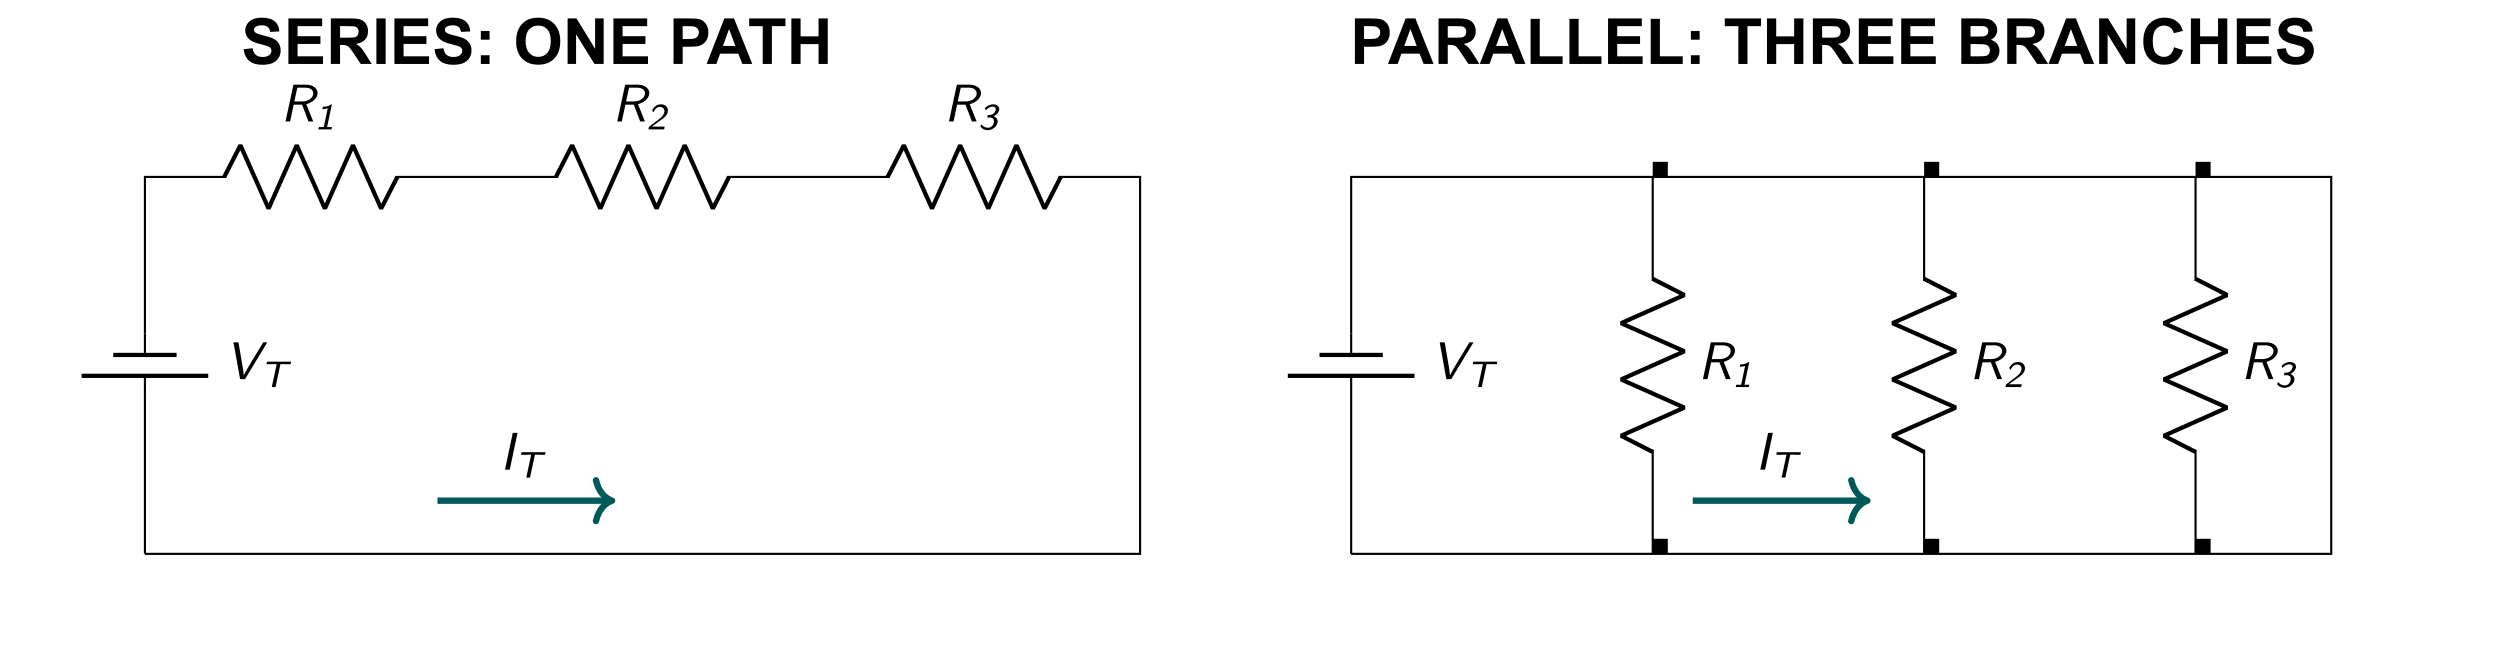
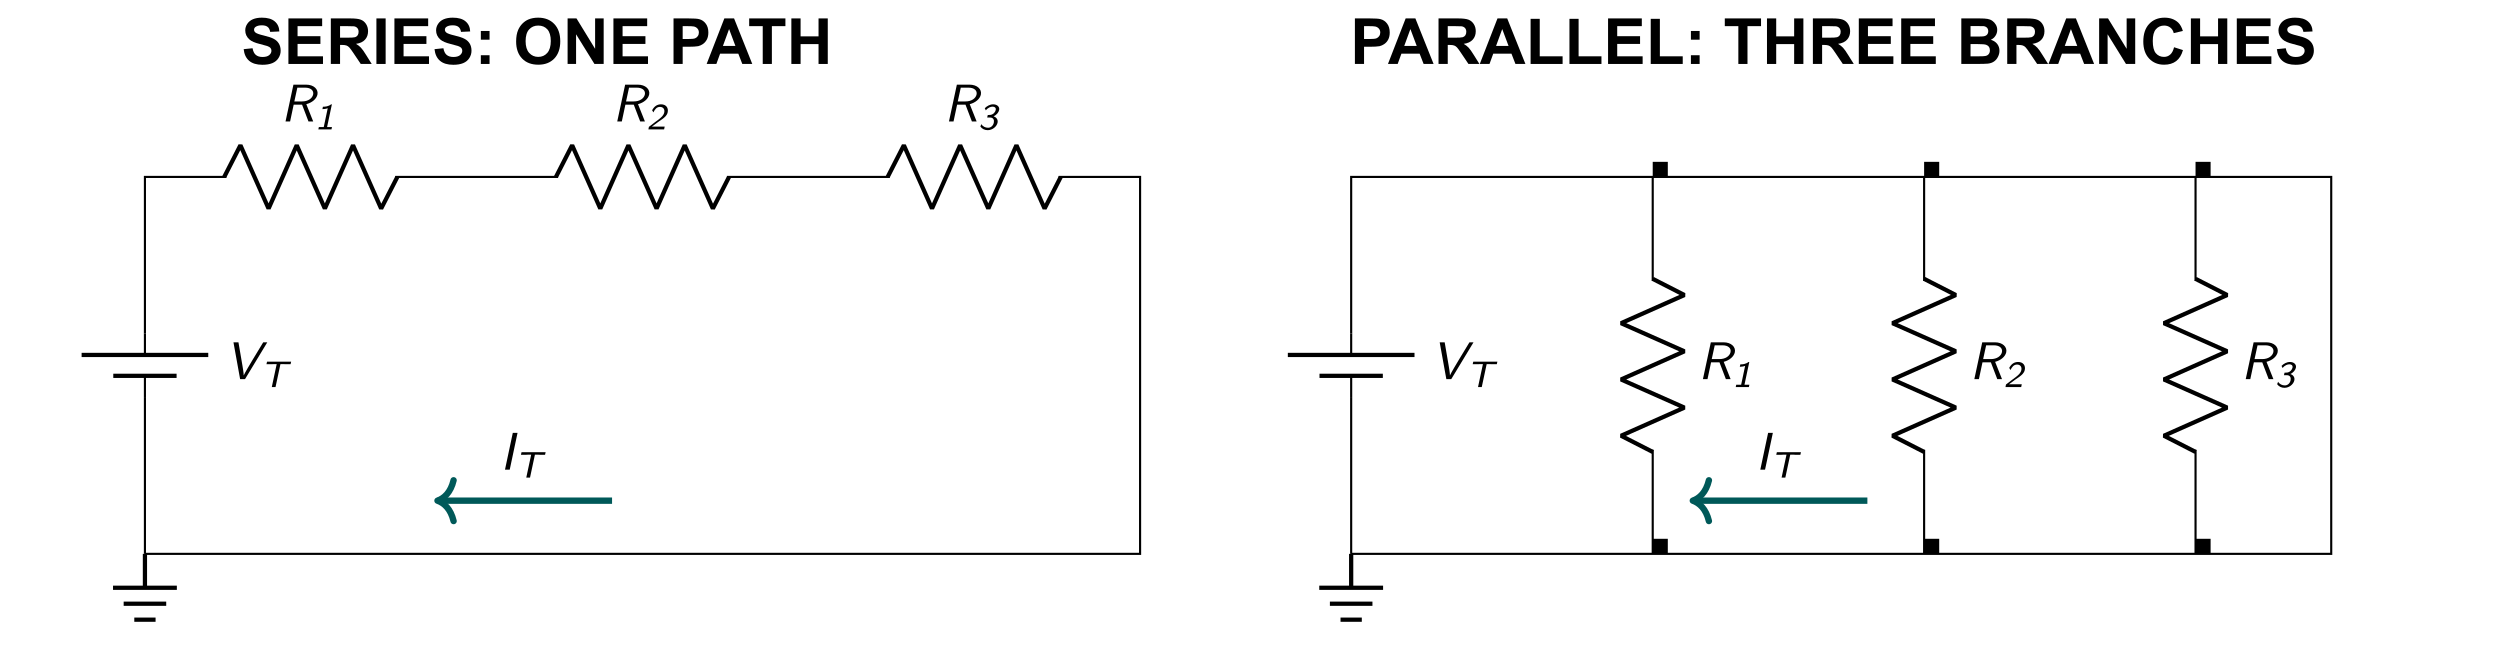
<svg xmlns="http://www.w3.org/2000/svg" xmlns:xlink="http://www.w3.org/1999/xlink" width="940" height="250" viewBox="0 0 470 125">
  <defs>
    <g>
      <g id="glyph-0-0">
        <path d="M 0.438 -2.781 L 2.109 -2.953 C 2.211 -2.379 2.414 -1.961 2.719 -1.703 C 3.031 -1.441 3.453 -1.312 3.984 -1.312 C 4.535 -1.312 4.953 -1.426 5.234 -1.656 C 5.516 -1.895 5.656 -2.172 5.656 -2.484 C 5.656 -2.691 5.598 -2.863 5.484 -3 C 5.367 -3.145 5.16 -3.27 4.859 -3.375 C 4.66 -3.445 4.203 -3.57 3.484 -3.75 C 2.555 -3.977 1.906 -4.258 1.531 -4.594 C 1 -5.062 0.734 -5.633 0.734 -6.312 C 0.734 -6.75 0.859 -7.156 1.109 -7.531 C 1.359 -7.914 1.711 -8.207 2.172 -8.406 C 2.641 -8.602 3.203 -8.703 3.859 -8.703 C 4.93 -8.703 5.738 -8.469 6.281 -8 C 6.832 -7.531 7.117 -6.898 7.141 -6.109 L 5.422 -6.031 C 5.348 -6.469 5.188 -6.781 4.938 -6.969 C 4.695 -7.164 4.332 -7.266 3.844 -7.266 C 3.344 -7.266 2.953 -7.164 2.672 -6.969 C 2.484 -6.832 2.391 -6.656 2.391 -6.438 C 2.391 -6.227 2.477 -6.051 2.656 -5.906 C 2.875 -5.727 3.398 -5.539 4.234 -5.344 C 5.078 -5.145 5.695 -4.938 6.094 -4.719 C 6.5 -4.508 6.816 -4.219 7.047 -3.844 C 7.273 -3.477 7.391 -3.023 7.391 -2.484 C 7.391 -1.992 7.254 -1.535 6.984 -1.109 C 6.711 -0.68 6.328 -0.363 5.828 -0.156 C 5.328 0.051 4.707 0.156 3.969 0.156 C 2.883 0.156 2.051 -0.094 1.469 -0.594 C 0.883 -1.094 0.539 -1.82 0.438 -2.781 Z M 0.438 -2.781 " />
      </g>
      <g id="glyph-0-1">
        <path d="M 0.875 0 L 0.875 -8.562 L 7.219 -8.562 L 7.219 -7.109 L 2.594 -7.109 L 2.594 -5.219 L 6.891 -5.219 L 6.891 -3.766 L 2.594 -3.766 L 2.594 -1.438 L 7.375 -1.438 L 7.375 0 Z M 0.875 0 " />
      </g>
      <g id="glyph-0-2">
        <path d="M 0.875 0 L 0.875 -8.562 L 4.516 -8.562 C 5.43 -8.562 6.094 -8.484 6.5 -8.328 C 6.914 -8.172 7.25 -7.895 7.5 -7.5 C 7.75 -7.113 7.875 -6.664 7.875 -6.156 C 7.875 -5.508 7.68 -4.977 7.297 -4.562 C 6.922 -4.145 6.359 -3.883 5.609 -3.781 C 5.984 -3.562 6.289 -3.32 6.531 -3.062 C 6.781 -2.801 7.109 -2.336 7.516 -1.672 L 8.562 0 L 6.5 0 L 5.25 -1.859 C 4.812 -2.523 4.508 -2.941 4.344 -3.109 C 4.176 -3.285 4 -3.406 3.812 -3.469 C 3.633 -3.539 3.348 -3.578 2.953 -3.578 L 2.609 -3.578 L 2.609 0 Z M 2.609 -4.938 L 3.875 -4.938 C 4.707 -4.938 5.227 -4.969 5.438 -5.031 C 5.645 -5.102 5.805 -5.223 5.922 -5.391 C 6.035 -5.566 6.094 -5.785 6.094 -6.047 C 6.094 -6.336 6.016 -6.57 5.859 -6.75 C 5.703 -6.926 5.488 -7.035 5.219 -7.078 C 5.07 -7.098 4.648 -7.109 3.953 -7.109 L 2.609 -7.109 Z M 2.609 -4.938 " />
      </g>
      <g id="glyph-0-3">
        <path d="M 0.812 0 L 0.812 -8.562 L 2.547 -8.562 L 2.547 0 Z M 0.812 0 " />
      </g>
      <g id="glyph-0-4">
        <path d="M 1.172 -4.562 L 1.172 -6.203 L 2.812 -6.203 L 2.812 -4.562 Z M 1.172 0 L 1.172 -1.641 L 2.812 -1.641 L 2.812 0 Z M 1.172 0 " />
      </g>
      <g id="glyph-0-5">
        <path d="M 0.516 -4.219 C 0.516 -5.094 0.645 -5.828 0.906 -6.422 C 1.102 -6.859 1.367 -7.25 1.703 -7.594 C 2.047 -7.938 2.414 -8.191 2.812 -8.359 C 3.344 -8.586 3.957 -8.703 4.656 -8.703 C 5.914 -8.703 6.922 -8.312 7.672 -7.531 C 8.43 -6.75 8.812 -5.66 8.812 -4.266 C 8.812 -2.879 8.438 -1.797 7.688 -1.016 C 6.938 -0.242 5.938 0.141 4.688 0.141 C 3.406 0.141 2.391 -0.242 1.641 -1.016 C 0.891 -1.797 0.516 -2.863 0.516 -4.219 Z M 2.297 -4.281 C 2.297 -3.312 2.52 -2.578 2.969 -2.078 C 3.414 -1.578 3.984 -1.328 4.672 -1.328 C 5.359 -1.328 5.922 -1.57 6.359 -2.062 C 6.805 -2.562 7.031 -3.312 7.031 -4.312 C 7.031 -5.289 6.816 -6.02 6.391 -6.5 C 5.961 -6.977 5.391 -7.219 4.672 -7.219 C 3.961 -7.219 3.391 -6.973 2.953 -6.484 C 2.516 -6.004 2.297 -5.27 2.297 -4.281 Z M 2.297 -4.281 " />
      </g>
      <g id="glyph-0-6">
        <path d="M 0.891 0 L 0.891 -8.562 L 2.562 -8.562 L 6.062 -2.844 L 6.062 -8.562 L 7.672 -8.562 L 7.672 0 L 5.938 0 L 2.484 -5.578 L 2.484 0 Z M 0.891 0 " />
      </g>
      <g id="glyph-0-7">
        <path d="M 0.875 0 L 0.875 -8.562 L 3.641 -8.562 C 4.691 -8.562 5.379 -8.516 5.703 -8.422 C 6.191 -8.297 6.598 -8.02 6.922 -7.594 C 7.254 -7.164 7.422 -6.609 7.422 -5.922 C 7.422 -5.398 7.328 -4.957 7.141 -4.594 C 6.953 -4.238 6.707 -3.957 6.406 -3.75 C 6.113 -3.551 5.816 -3.414 5.516 -3.344 C 5.098 -3.27 4.5 -3.234 3.719 -3.234 L 2.594 -3.234 L 2.594 0 Z M 2.594 -7.109 L 2.594 -4.688 L 3.547 -4.688 C 4.223 -4.688 4.676 -4.727 4.906 -4.812 C 5.133 -4.906 5.312 -5.047 5.438 -5.234 C 5.57 -5.422 5.641 -5.645 5.641 -5.906 C 5.641 -6.219 5.547 -6.473 5.359 -6.672 C 5.18 -6.867 4.953 -6.992 4.672 -7.047 C 4.461 -7.086 4.051 -7.109 3.438 -7.109 Z M 2.594 -7.109 " />
      </g>
      <g id="glyph-0-8">
        <path d="M 8.578 0 L 6.703 0 L 5.953 -1.938 L 2.531 -1.938 L 1.828 0 L 0 0 L 3.328 -8.562 L 5.156 -8.562 Z M 5.406 -3.391 L 4.219 -6.562 L 3.062 -3.391 Z M 5.406 -3.391 " />
      </g>
      <g id="glyph-0-9">
        <path d="M 2.797 0 L 2.797 -7.109 L 0.25 -7.109 L 0.25 -8.562 L 7.062 -8.562 L 7.062 -7.109 L 4.516 -7.109 L 4.516 0 Z M 2.797 0 " />
      </g>
      <g id="glyph-0-10">
        <path d="M 0.875 0 L 0.875 -8.562 L 2.609 -8.562 L 2.609 -5.188 L 5.984 -5.188 L 5.984 -8.562 L 7.719 -8.562 L 7.719 0 L 5.984 0 L 5.984 -3.734 L 2.609 -3.734 L 2.609 0 Z M 0.875 0 " />
      </g>
      <g id="glyph-0-11">
        <path d="M 0.922 0 L 0.922 -8.484 L 2.641 -8.484 L 2.641 -1.438 L 6.938 -1.438 L 6.938 0 Z M 0.922 0 " />
      </g>
      <g id="glyph-0-12">
        <path d="M 0.875 -8.562 L 4.297 -8.562 C 4.973 -8.562 5.477 -8.531 5.812 -8.469 C 6.145 -8.414 6.441 -8.297 6.703 -8.109 C 6.961 -7.93 7.18 -7.691 7.359 -7.391 C 7.535 -7.098 7.625 -6.77 7.625 -6.406 C 7.625 -6 7.516 -5.629 7.297 -5.297 C 7.078 -4.961 6.785 -4.711 6.422 -4.547 C 6.941 -4.391 7.344 -4.129 7.625 -3.766 C 7.906 -3.398 8.047 -2.973 8.047 -2.484 C 8.047 -2.086 7.953 -1.707 7.766 -1.344 C 7.586 -0.977 7.344 -0.688 7.031 -0.469 C 6.719 -0.25 6.332 -0.113 5.875 -0.062 C 5.582 -0.031 4.883 -0.008 3.781 0 L 0.875 0 Z M 2.609 -7.125 L 2.609 -5.156 L 3.734 -5.156 C 4.41 -5.156 4.828 -5.164 4.984 -5.188 C 5.285 -5.219 5.52 -5.316 5.688 -5.484 C 5.852 -5.66 5.938 -5.883 5.938 -6.156 C 5.938 -6.414 5.863 -6.629 5.719 -6.797 C 5.57 -6.961 5.359 -7.066 5.078 -7.109 C 4.898 -7.117 4.406 -7.125 3.594 -7.125 Z M 2.609 -3.734 L 2.609 -1.438 L 4.203 -1.438 C 4.828 -1.438 5.223 -1.457 5.391 -1.5 C 5.641 -1.539 5.844 -1.648 6 -1.828 C 6.164 -2.016 6.25 -2.258 6.25 -2.562 C 6.25 -2.82 6.188 -3.039 6.062 -3.219 C 5.945 -3.395 5.77 -3.523 5.531 -3.609 C 5.289 -3.691 4.781 -3.734 4 -3.734 Z M 2.609 -3.734 " />
      </g>
      <g id="glyph-0-13">
        <path d="M 6.344 -3.141 L 8.016 -2.609 C 7.766 -1.68 7.336 -0.988 6.734 -0.531 C 6.141 -0.082 5.383 0.141 4.469 0.141 C 3.332 0.141 2.395 -0.242 1.656 -1.016 C 0.926 -1.797 0.562 -2.859 0.562 -4.203 C 0.562 -5.629 0.926 -6.734 1.656 -7.516 C 2.395 -8.305 3.363 -8.703 4.562 -8.703 C 5.613 -8.703 6.469 -8.395 7.125 -7.781 C 7.508 -7.406 7.801 -6.879 8 -6.203 L 6.281 -5.797 C 6.188 -6.234 5.977 -6.578 5.656 -6.828 C 5.332 -7.086 4.941 -7.219 4.484 -7.219 C 3.848 -7.219 3.332 -6.988 2.938 -6.531 C 2.539 -6.082 2.344 -5.348 2.344 -4.328 C 2.344 -3.242 2.535 -2.473 2.922 -2.016 C 3.316 -1.555 3.828 -1.328 4.453 -1.328 C 4.91 -1.328 5.301 -1.473 5.625 -1.766 C 5.957 -2.055 6.195 -2.516 6.344 -3.141 Z M 6.344 -3.141 " />
      </g>
      <g id="glyph-1-0">
        <path d="M 7.969 -6.922 L 7.203 -6.922 L 5.141 -3.516 C 4.891 -3.094 3.734 -1.172 3.547 -0.719 L 3.531 -0.719 C 3.547 -1.109 3.344 -2.219 3.312 -2.453 L 2.547 -6.922 L 1.609 -6.922 L 2.859 0 L 3.781 0 Z M 7.969 -6.922 " />
      </g>
      <g id="glyph-1-1">
        <path d="M 6.156 0 L 4.859 -3.25 C 5.969 -3.547 6.781 -4.25 6.953 -5.062 C 7.156 -6.047 6.266 -6.922 4.828 -6.922 L 2.438 -6.922 L 0.953 0 L 1.812 0 L 2.484 -3.156 L 4.062 -3.156 L 5.266 0 Z M 6.141 -5.062 C 5.984 -4.359 5.219 -3.766 4.047 -3.766 L 2.609 -3.766 L 3.172 -6.359 L 4.609 -6.359 C 5.766 -6.359 6.297 -5.766 6.141 -5.062 Z M 6.141 -5.062 " />
      </g>
      <g id="glyph-1-2">
        <path d="M 1.828 0 L 3.297 -6.922 L 2.406 -6.922 L 0.938 0 Z M 1.828 0 " />
      </g>
      <g id="glyph-2-0">
        <path d="M 5.703 -4.297 L 5.812 -4.781 L 1.281 -4.781 L 1.172 -4.297 L 2.188 -4.297 C 2.266 -4.297 2.344 -4.312 2.438 -4.312 L 3.094 -4.312 L 2.172 0 L 2.875 0 L 3.797 -4.312 L 4.453 -4.312 C 4.531 -4.312 4.609 -4.297 4.703 -4.297 Z M 5.703 -4.297 " />
      </g>
      <g id="glyph-2-1">
        <path d="M 3.156 0 L 3.25 -0.438 L 2.328 -0.438 L 3.234 -4.719 L 3.094 -4.719 C 2.547 -4.297 1.969 -4.266 1.547 -4.266 L 1.453 -3.812 C 1.734 -3.828 2.078 -3.844 2.453 -3.984 L 1.703 -0.438 L 0.781 -0.438 L 0.688 0 Z M 3.156 0 " />
      </g>
      <g id="glyph-2-2">
        <path d="M 3.328 0 L 3.438 -0.531 L 2.078 -0.531 C 2 -0.531 1.922 -0.531 1.828 -0.531 L 1.031 -0.531 L 2.328 -1.484 C 2.469 -1.594 2.875 -1.859 3.031 -1.969 C 3.391 -2.25 3.875 -2.609 4 -3.219 C 4.172 -4 3.75 -4.719 2.75 -4.719 C 2 -4.719 1.469 -4.328 1.078 -3.609 L 1.312 -3.203 C 1.594 -3.781 1.938 -4.234 2.547 -4.234 C 3.125 -4.234 3.484 -3.828 3.359 -3.203 C 3.234 -2.625 2.828 -2.297 2.328 -1.891 C 2.156 -1.75 1.703 -1.438 1.531 -1.297 L 0.469 -0.484 L 0.375 0 Z M 3.328 0 " />
      </g>
      <g id="glyph-2-3">
        <path d="M 3.656 -1.266 C 3.781 -1.844 3.422 -2.297 2.906 -2.453 C 3.484 -2.734 3.859 -3.203 3.953 -3.656 C 4.078 -4.25 3.578 -4.719 2.828 -4.719 C 2.219 -4.719 1.641 -4.391 1.25 -3.984 L 1.453 -3.578 C 1.859 -4.125 2.391 -4.281 2.734 -4.281 C 3.141 -4.281 3.391 -4.047 3.312 -3.656 C 3.234 -3.281 2.891 -2.828 2.344 -2.734 C 2.297 -2.734 2.266 -2.734 1.812 -2.703 L 1.703 -2.234 L 2.25 -2.234 C 2.906 -2.234 3.047 -1.719 2.953 -1.281 C 2.844 -0.734 2.422 -0.312 1.875 -0.312 C 1.375 -0.312 0.859 -0.547 0.609 -1 L 0.422 -0.547 C 0.734 -0.094 1.25 0.141 1.797 0.141 C 2.703 0.141 3.5 -0.531 3.656 -1.266 Z M 3.656 -1.266 " />
      </g>
    </g>
  </defs>
  <g fill="rgb(0%, 0%, 0%)" fill-opacity="1">
    <use xlink:href="#glyph-0-0" x="45.373" y="12.024" />
    <use xlink:href="#glyph-0-1" x="53.347" y="12.024" />
    <use xlink:href="#glyph-0-2" x="61.321" y="12.024" />
    <use xlink:href="#glyph-0-3" x="69.953" y="12.024" />
    <use xlink:href="#glyph-0-1" x="73.276" y="12.024" />
    <use xlink:href="#glyph-0-0" x="81.251" y="12.024" />
    <use xlink:href="#glyph-0-4" x="89.225" y="12.024" />
  </g>
  <g fill="rgb(0%, 0%, 0%)" fill-opacity="1">
    <use xlink:href="#glyph-0-5" x="96.517" y="12.024" />
    <use xlink:href="#glyph-0-6" x="105.818" y="12.024" />
    <use xlink:href="#glyph-0-1" x="114.45" y="12.024" />
  </g>
  <g fill="rgb(0%, 0%, 0%)" fill-opacity="1">
    <use xlink:href="#glyph-0-7" x="125.748" y="12.024" />
  </g>
  <g fill="rgb(0%, 0%, 0%)" fill-opacity="1">
    <use xlink:href="#glyph-0-8" x="132.849" y="12.024" />
  </g>
  <g fill="rgb(0%, 0%, 0%)" fill-opacity="1">
    <use xlink:href="#glyph-0-9" x="140.596" y="12.024" />
    <use xlink:href="#glyph-0-10" x="147.901" y="12.024" />
  </g>
  <path fill="none" stroke-width="0.399" stroke-linecap="butt" stroke-linejoin="miter" stroke="rgb(0%, 0%, 0%)" stroke-opacity="1" stroke-miterlimit="10" d="M -0.002 0.001 L -0.002 29.481 M -0.002 41.388 L -0.002 70.864 L 15.307 70.864 M 47.057 70.864 L 77.67 70.864 M 109.416 70.864 L 140.033 70.864 M 171.779 70.864 L 187.088 70.864 L 187.088 0.001 L -0.002 0.001 " transform="matrix(1, 0, 0, -1, 27.248, 104.126)" />
  <path fill="none" stroke-width="0.399" stroke-linecap="butt" stroke-linejoin="miter" stroke="rgb(0%, 0%, 0%)" stroke-opacity="1" stroke-miterlimit="10" d="M -0.002 37.396 L -0.002 41.388 M -0.002 33.47 L -0.002 29.481 " transform="matrix(1, 0, 0, -1, 27.248, 104.126)" />
-   <path fill="none" stroke-width="0.797" stroke-linecap="butt" stroke-linejoin="miter" stroke="rgb(0%, 0%, 0%)" stroke-opacity="1" stroke-miterlimit="10" d="M -5.951 37.396 L 5.951 37.396 M -11.904 33.47 L 11.904 33.47 " transform="matrix(1, 0, 0, -1, 27.248, 104.126)" />
+   <path fill="none" stroke-width="0.797" stroke-linecap="butt" stroke-linejoin="miter" stroke="rgb(0%, 0%, 0%)" stroke-opacity="1" stroke-miterlimit="10" d="M -11.904 37.396 L 11.904 37.396 M -5.951 33.47 L 5.951 33.47 " transform="matrix(1, 0, 0, -1, 27.248, 104.126)" />
+   <path fill="none" stroke-width="0.797" stroke="rgb(0%, 0%, 0%)" d="M 27.248 104.126 V 110.5 M 21.248 110.5 H 33.248 M 23.248 113.5 H 31.248 M 25.248 116.5 H 29.248" />
  <g fill="rgb(0%, 0%, 0%)" fill-opacity="1">
    <use xlink:href="#glyph-1-0" x="42.282" y="71.276" />
  </g>
  <g fill="rgb(0%, 0%, 0%)" fill-opacity="1">
    <use xlink:href="#glyph-2-0" x="48.924" y="72.77" />
  </g>
  <path fill="none" stroke-width="0.797" stroke-linecap="butt" stroke-linejoin="bevel" stroke="rgb(0%, 0%, 0%)" stroke-opacity="1" stroke-miterlimit="10" d="M 14.908 70.864 L 17.951 76.817 L 23.244 64.915 L 28.537 76.817 L 33.826 64.915 L 39.119 76.817 L 44.408 64.915 L 47.455 70.864 " transform="matrix(1, 0, 0, -1, 27.248, 104.126)" />
  <g fill="rgb(0%, 0%, 0%)" fill-opacity="1">
    <use xlink:href="#glyph-1-1" x="52.727" y="22.837" />
  </g>
  <g fill="rgb(0%, 0%, 0%)" fill-opacity="1">
    <use xlink:href="#glyph-2-1" x="59.161" y="24.331" />
  </g>
  <path fill="none" stroke-width="0.797" stroke-linecap="butt" stroke-linejoin="bevel" stroke="rgb(0%, 0%, 0%)" stroke-opacity="1" stroke-miterlimit="10" d="M 77.272 70.864 L 80.314 76.817 L 85.607 64.915 L 90.897 76.817 L 96.189 64.915 L 101.479 76.817 L 106.772 64.915 L 109.814 70.864 " transform="matrix(1, 0, 0, -1, 27.248, 104.126)" />
  <g fill="rgb(0%, 0%, 0%)" fill-opacity="1">
    <use xlink:href="#glyph-1-1" x="115.089" y="22.837" />
  </g>
  <g fill="rgb(0%, 0%, 0%)" fill-opacity="1">
    <use xlink:href="#glyph-2-2" x="121.523" y="24.331" />
  </g>
  <path fill="none" stroke-width="0.797" stroke-linecap="butt" stroke-linejoin="bevel" stroke="rgb(0%, 0%, 0%)" stroke-opacity="1" stroke-miterlimit="10" d="M 139.635 70.864 L 142.678 76.817 L 147.967 64.915 L 153.26 76.817 L 158.553 64.915 L 163.842 76.817 L 169.135 64.915 L 172.178 70.864 " transform="matrix(1, 0, 0, -1, 27.248, 104.126)" />
  <g fill="rgb(0%, 0%, 0%)" fill-opacity="1">
    <use xlink:href="#glyph-1-1" x="177.452" y="22.837" />
  </g>
  <g fill="rgb(0%, 0%, 0%)" fill-opacity="1">
    <use xlink:href="#glyph-2-3" x="183.886" y="24.331" />
  </g>
  <path fill="none" stroke-width="1.196" stroke-linecap="butt" stroke-linejoin="miter" stroke="rgb(0%, 34.999%, 34.999%)" stroke-opacity="1" stroke-miterlimit="10" d="M 55 10 L 87.82 10 " transform="matrix(1, 0, 0, -1, 27.248, 104.126)" />
-   <path fill="none" stroke-width="1.196" stroke-linecap="round" stroke-linejoin="round" stroke="rgb(0%, 34.999%, 34.999%)" stroke-opacity="1" stroke-miterlimit="10" d="M -3.027 3.832 C -2.476 1.531 -1.242 0.445 0.001 -0 C -1.242 -0.445 -2.476 -1.531 -3.027 -3.832 " transform="matrix(1, 0, 0, -1, 115.0683, 94.126)" />
+   <path fill="none" stroke-width="1.196" stroke-linecap="round" stroke-linejoin="round" stroke="rgb(0%, 34.999%, 34.999%)" stroke-opacity="1" stroke-miterlimit="10" d="M -3.027 3.832 C -2.476 1.531 -1.242 0.445 0.001 -0 C -1.242 -0.445 -2.476 -1.531 -3.027 -3.832 " transform="matrix(-1, 0, 0, -1, 82.248, 94.126)" />
  <g fill="rgb(0%, 0%, 0%)" fill-opacity="1">
    <use xlink:href="#glyph-1-2" x="94" y="88.3" />
  </g>
  <g fill="rgb(0%, 0%, 0%)" fill-opacity="1">
    <use xlink:href="#glyph-2-0" x="96.767" y="89.794" />
  </g>
  <g fill="rgb(0%, 0%, 0%)" fill-opacity="1">
    <use xlink:href="#glyph-0-7" x="253.847" y="12.024" />
  </g>
  <g fill="rgb(0%, 0%, 0%)" fill-opacity="1">
    <use xlink:href="#glyph-0-8" x="260.936" y="12.024" />
    <use xlink:href="#glyph-0-2" x="269.568" y="12.024" />
    <use xlink:href="#glyph-0-8" x="278.2" y="12.024" />
    <use xlink:href="#glyph-0-11" x="286.831" y="12.024" />
    <use xlink:href="#glyph-0-11" x="294.136" y="12.024" />
    <use xlink:href="#glyph-0-1" x="301.441" y="12.024" />
    <use xlink:href="#glyph-0-11" x="309.415" y="12.024" />
    <use xlink:href="#glyph-0-4" x="316.719" y="12.024" />
  </g>
  <g fill="rgb(0%, 0%, 0%)" fill-opacity="1">
    <use xlink:href="#glyph-0-9" x="324.012" y="12.024" />
    <use xlink:href="#glyph-0-10" x="331.317" y="12.024" />
    <use xlink:href="#glyph-0-2" x="339.948" y="12.024" />
    <use xlink:href="#glyph-0-1" x="348.58" y="12.024" />
    <use xlink:href="#glyph-0-1" x="356.554" y="12.024" />
  </g>
  <g fill="rgb(0%, 0%, 0%)" fill-opacity="1">
    <use xlink:href="#glyph-0-12" x="367.852" y="12.024" />
    <use xlink:href="#glyph-0-2" x="376.483" y="12.024" />
    <use xlink:href="#glyph-0-8" x="385.115" y="12.024" />
    <use xlink:href="#glyph-0-6" x="393.747" y="12.024" />
    <use xlink:href="#glyph-0-13" x="402.378" y="12.024" />
    <use xlink:href="#glyph-0-10" x="411.01" y="12.024" />
    <use xlink:href="#glyph-0-1" x="419.642" y="12.024" />
    <use xlink:href="#glyph-0-0" x="427.616" y="12.024" />
  </g>
  <path fill="none" stroke-width="0.399" stroke-linecap="butt" stroke-linejoin="miter" stroke="rgb(0%, 0%, 0%)" stroke-opacity="1" stroke-miterlimit="10" d="M 226.772 0.001 L 226.772 29.481 M 226.772 41.388 L 226.772 70.864 L 411.022 70.864 L 411.022 0.001 L 226.772 0.001 " transform="matrix(1, 0, 0, -1, 27.248, 104.126)" />
  <path fill="none" stroke-width="0.399" stroke-linecap="butt" stroke-linejoin="miter" stroke="rgb(0%, 0%, 0%)" stroke-opacity="1" stroke-miterlimit="10" d="M 226.772 37.396 L 226.772 41.388 M 226.772 33.47 L 226.772 29.481 " transform="matrix(1, 0, 0, -1, 27.248, 104.126)" />
-   <path fill="none" stroke-width="0.797" stroke-linecap="butt" stroke-linejoin="miter" stroke="rgb(0%, 0%, 0%)" stroke-opacity="1" stroke-miterlimit="10" d="M 220.818 37.396 L 232.725 37.396 M 214.865 33.47 L 238.678 33.47 " transform="matrix(1, 0, 0, -1, 27.248, 104.126)" />
+   <path fill="none" stroke-width="0.797" stroke-linecap="butt" stroke-linejoin="miter" stroke="rgb(0%, 0%, 0%)" stroke-opacity="1" stroke-miterlimit="10" d="M 214.865 37.396 L 238.678 37.396 M 220.818 33.47 L 232.725 33.47 " transform="matrix(1, 0, 0, -1, 27.248, 104.126)" />
+   <path fill="none" stroke-width="0.797" stroke="rgb(0%, 0%, 0%)" d="M 254.02 104.126 V 110.5 M 248.02 110.5 H 260.02 M 250.02 113.5 H 258.02 M 252.02 116.5 H 256.02" />
  <g fill="rgb(0%, 0%, 0%)" fill-opacity="1">
    <use xlink:href="#glyph-1-0" x="269.053" y="71.276" />
  </g>
  <g fill="rgb(0%, 0%, 0%)" fill-opacity="1">
    <use xlink:href="#glyph-2-0" x="275.695" y="72.77" />
  </g>
  <path fill="none" stroke-width="0.399" stroke-linecap="butt" stroke-linejoin="miter" stroke="rgb(0%, 0%, 0%)" stroke-opacity="1" stroke-miterlimit="10" d="M 283.463 70.864 L 283.463 51.306 M 283.463 19.56 L 283.463 0.001 " transform="matrix(1, 0, 0, -1, 27.248, 104.126)" />
  <path fill="none" stroke-width="0.797" stroke-linecap="butt" stroke-linejoin="bevel" stroke="rgb(0%, 0%, 0%)" stroke-opacity="1" stroke-miterlimit="10" d="M 283.463 51.704 L 289.416 48.661 L 277.51 43.368 L 289.416 38.079 L 277.51 32.786 L 289.416 27.497 L 277.51 22.204 L 283.463 19.161 " transform="matrix(1, 0, 0, -1, 27.248, 104.126)" />
  <g fill="rgb(0%, 0%, 0%)" fill-opacity="1">
    <use xlink:href="#glyph-1-1" x="319.198" y="71.276" />
  </g>
  <g fill="rgb(0%, 0%, 0%)" fill-opacity="1">
    <use xlink:href="#glyph-2-1" x="325.632" y="72.77" />
  </g>
  <path fill="none" stroke-width="0.399" stroke-linecap="butt" stroke-linejoin="miter" stroke="rgb(0%, 0%, 0%)" stroke-opacity="1" stroke-miterlimit="10" d="M 334.486 70.864 L 334.486 51.306 M 334.486 19.56 L 334.486 0.001 " transform="matrix(1, 0, 0, -1, 27.248, 104.126)" />
  <path fill="none" stroke-width="0.797" stroke-linecap="butt" stroke-linejoin="bevel" stroke="rgb(0%, 0%, 0%)" stroke-opacity="1" stroke-miterlimit="10" d="M 334.486 51.704 L 340.44 48.661 L 328.537 43.368 L 340.44 38.079 L 328.537 32.786 L 340.44 27.497 L 328.537 22.204 L 334.486 19.161 " transform="matrix(1, 0, 0, -1, 27.248, 104.126)" />
  <g fill="rgb(0%, 0%, 0%)" fill-opacity="1">
    <use xlink:href="#glyph-1-1" x="370.222" y="71.276" />
  </g>
  <g fill="rgb(0%, 0%, 0%)" fill-opacity="1">
    <use xlink:href="#glyph-2-2" x="376.656" y="72.77" />
  </g>
  <path fill="none" stroke-width="0.399" stroke-linecap="butt" stroke-linejoin="miter" stroke="rgb(0%, 0%, 0%)" stroke-opacity="1" stroke-miterlimit="10" d="M 385.514 70.864 L 385.514 51.306 M 385.514 19.56 L 385.514 0.001 " transform="matrix(1, 0, 0, -1, 27.248, 104.126)" />
  <path fill="none" stroke-width="0.797" stroke-linecap="butt" stroke-linejoin="bevel" stroke="rgb(0%, 0%, 0%)" stroke-opacity="1" stroke-miterlimit="10" d="M 385.514 51.704 L 391.463 48.661 L 379.561 43.368 L 391.463 38.079 L 379.561 32.786 L 391.463 27.497 L 379.561 22.204 L 385.514 19.161 " transform="matrix(1, 0, 0, -1, 27.248, 104.126)" />
  <g fill="rgb(0%, 0%, 0%)" fill-opacity="1">
    <use xlink:href="#glyph-1-1" x="421.245" y="71.276" />
  </g>
  <g fill="rgb(0%, 0%, 0%)" fill-opacity="1">
    <use xlink:href="#glyph-2-3" x="427.679" y="72.77" />
  </g>
  <path fill-rule="nonzero" fill="rgb(0%, 0%, 0%)" fill-opacity="1" d="M 310.711 33.262 L 310.711 30.426 L 313.547 30.426 L 313.547 33.262 Z M 310.711 33.262 " />
  <path fill-rule="nonzero" fill="rgb(0%, 0%, 0%)" fill-opacity="1" d="M 310.711 104.125 L 310.711 101.293 L 313.547 101.293 L 313.547 104.125 Z M 310.711 104.125 " />
  <path fill-rule="nonzero" fill="rgb(0%, 0%, 0%)" fill-opacity="1" d="M 361.734 33.262 L 361.734 30.426 L 364.57 30.426 L 364.57 33.262 Z M 361.734 33.262 " />
  <path fill-rule="nonzero" fill="rgb(0%, 0%, 0%)" fill-opacity="1" d="M 361.734 104.125 L 361.734 101.293 L 364.57 101.293 L 364.57 104.125 Z M 361.734 104.125 " />
  <path fill-rule="nonzero" fill="rgb(0%, 0%, 0%)" fill-opacity="1" d="M 412.762 33.262 L 412.762 30.426 L 415.594 30.426 L 415.594 33.262 Z M 412.762 33.262 " />
  <path fill-rule="nonzero" fill="rgb(0%, 0%, 0%)" fill-opacity="1" d="M 412.762 104.125 L 412.762 101.293 L 415.594 101.293 L 415.594 104.125 Z M 412.762 104.125 " />
  <path fill="none" stroke-width="1.196" stroke-linecap="butt" stroke-linejoin="miter" stroke="rgb(0%, 34.999%, 34.999%)" stroke-opacity="1" stroke-miterlimit="10" d="M 291 10 L 323.82 10 " transform="matrix(1, 0, 0, -1, 27.248, 104.126)" />
-   <path fill="none" stroke-width="1.196" stroke-linecap="round" stroke-linejoin="round" stroke="rgb(0%, 34.999%, 34.999%)" stroke-opacity="1" stroke-miterlimit="10" d="M -3.028 3.832 C -2.477 1.531 -1.242 0.445 -0 -0 C -1.242 -0.445 -2.477 -1.531 -3.028 -3.832 " transform="matrix(1, 0, 0, -1, 351.0683, 94.126)" />
+   <path fill="none" stroke-width="1.196" stroke-linecap="round" stroke-linejoin="round" stroke="rgb(0%, 34.999%, 34.999%)" stroke-opacity="1" stroke-miterlimit="10" d="M -3.028 3.832 C -2.477 1.531 -1.242 0.445 -0 -0 C -1.242 -0.445 -2.477 -1.531 -3.028 -3.832 " transform="matrix(-1, 0, 0, -1, 318.248, 94.126)" />
  <g fill="rgb(0%, 0%, 0%)" fill-opacity="1">
    <use xlink:href="#glyph-1-2" x="330" y="88.3" />
  </g>
  <g fill="rgb(0%, 0%, 0%)" fill-opacity="1">
    <use xlink:href="#glyph-2-0" x="332.767" y="89.794" />
  </g>
</svg>
